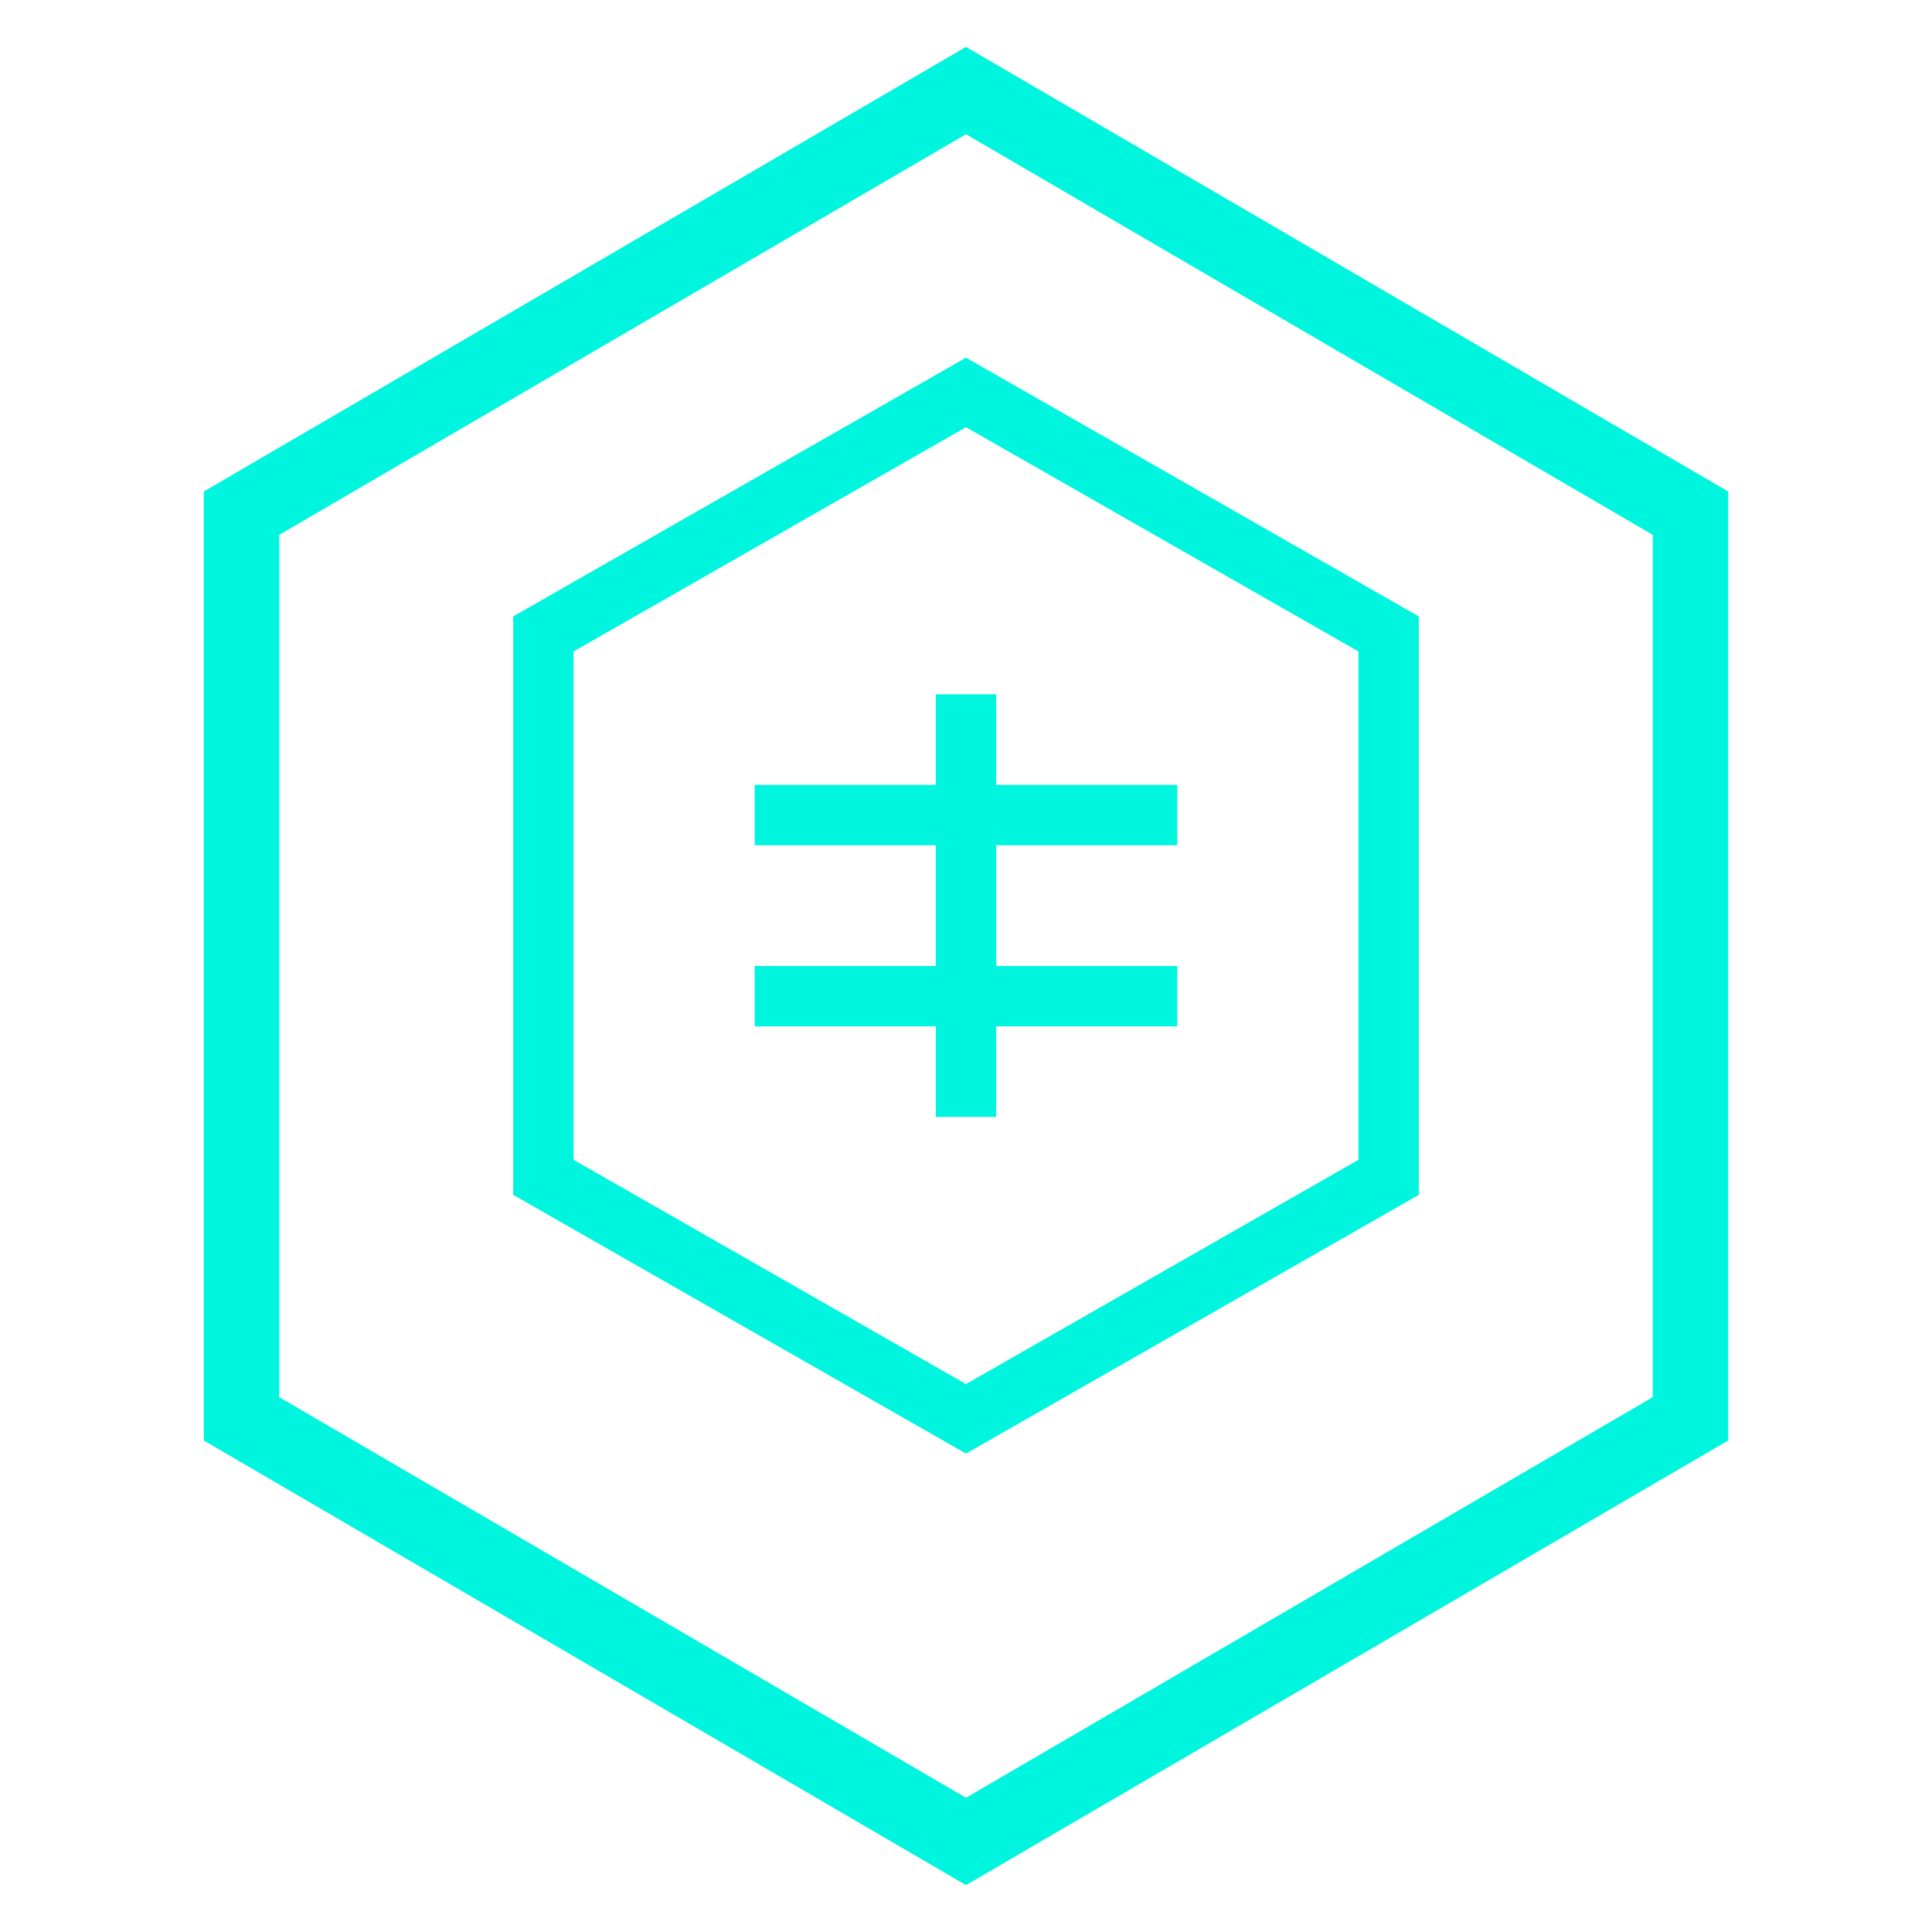
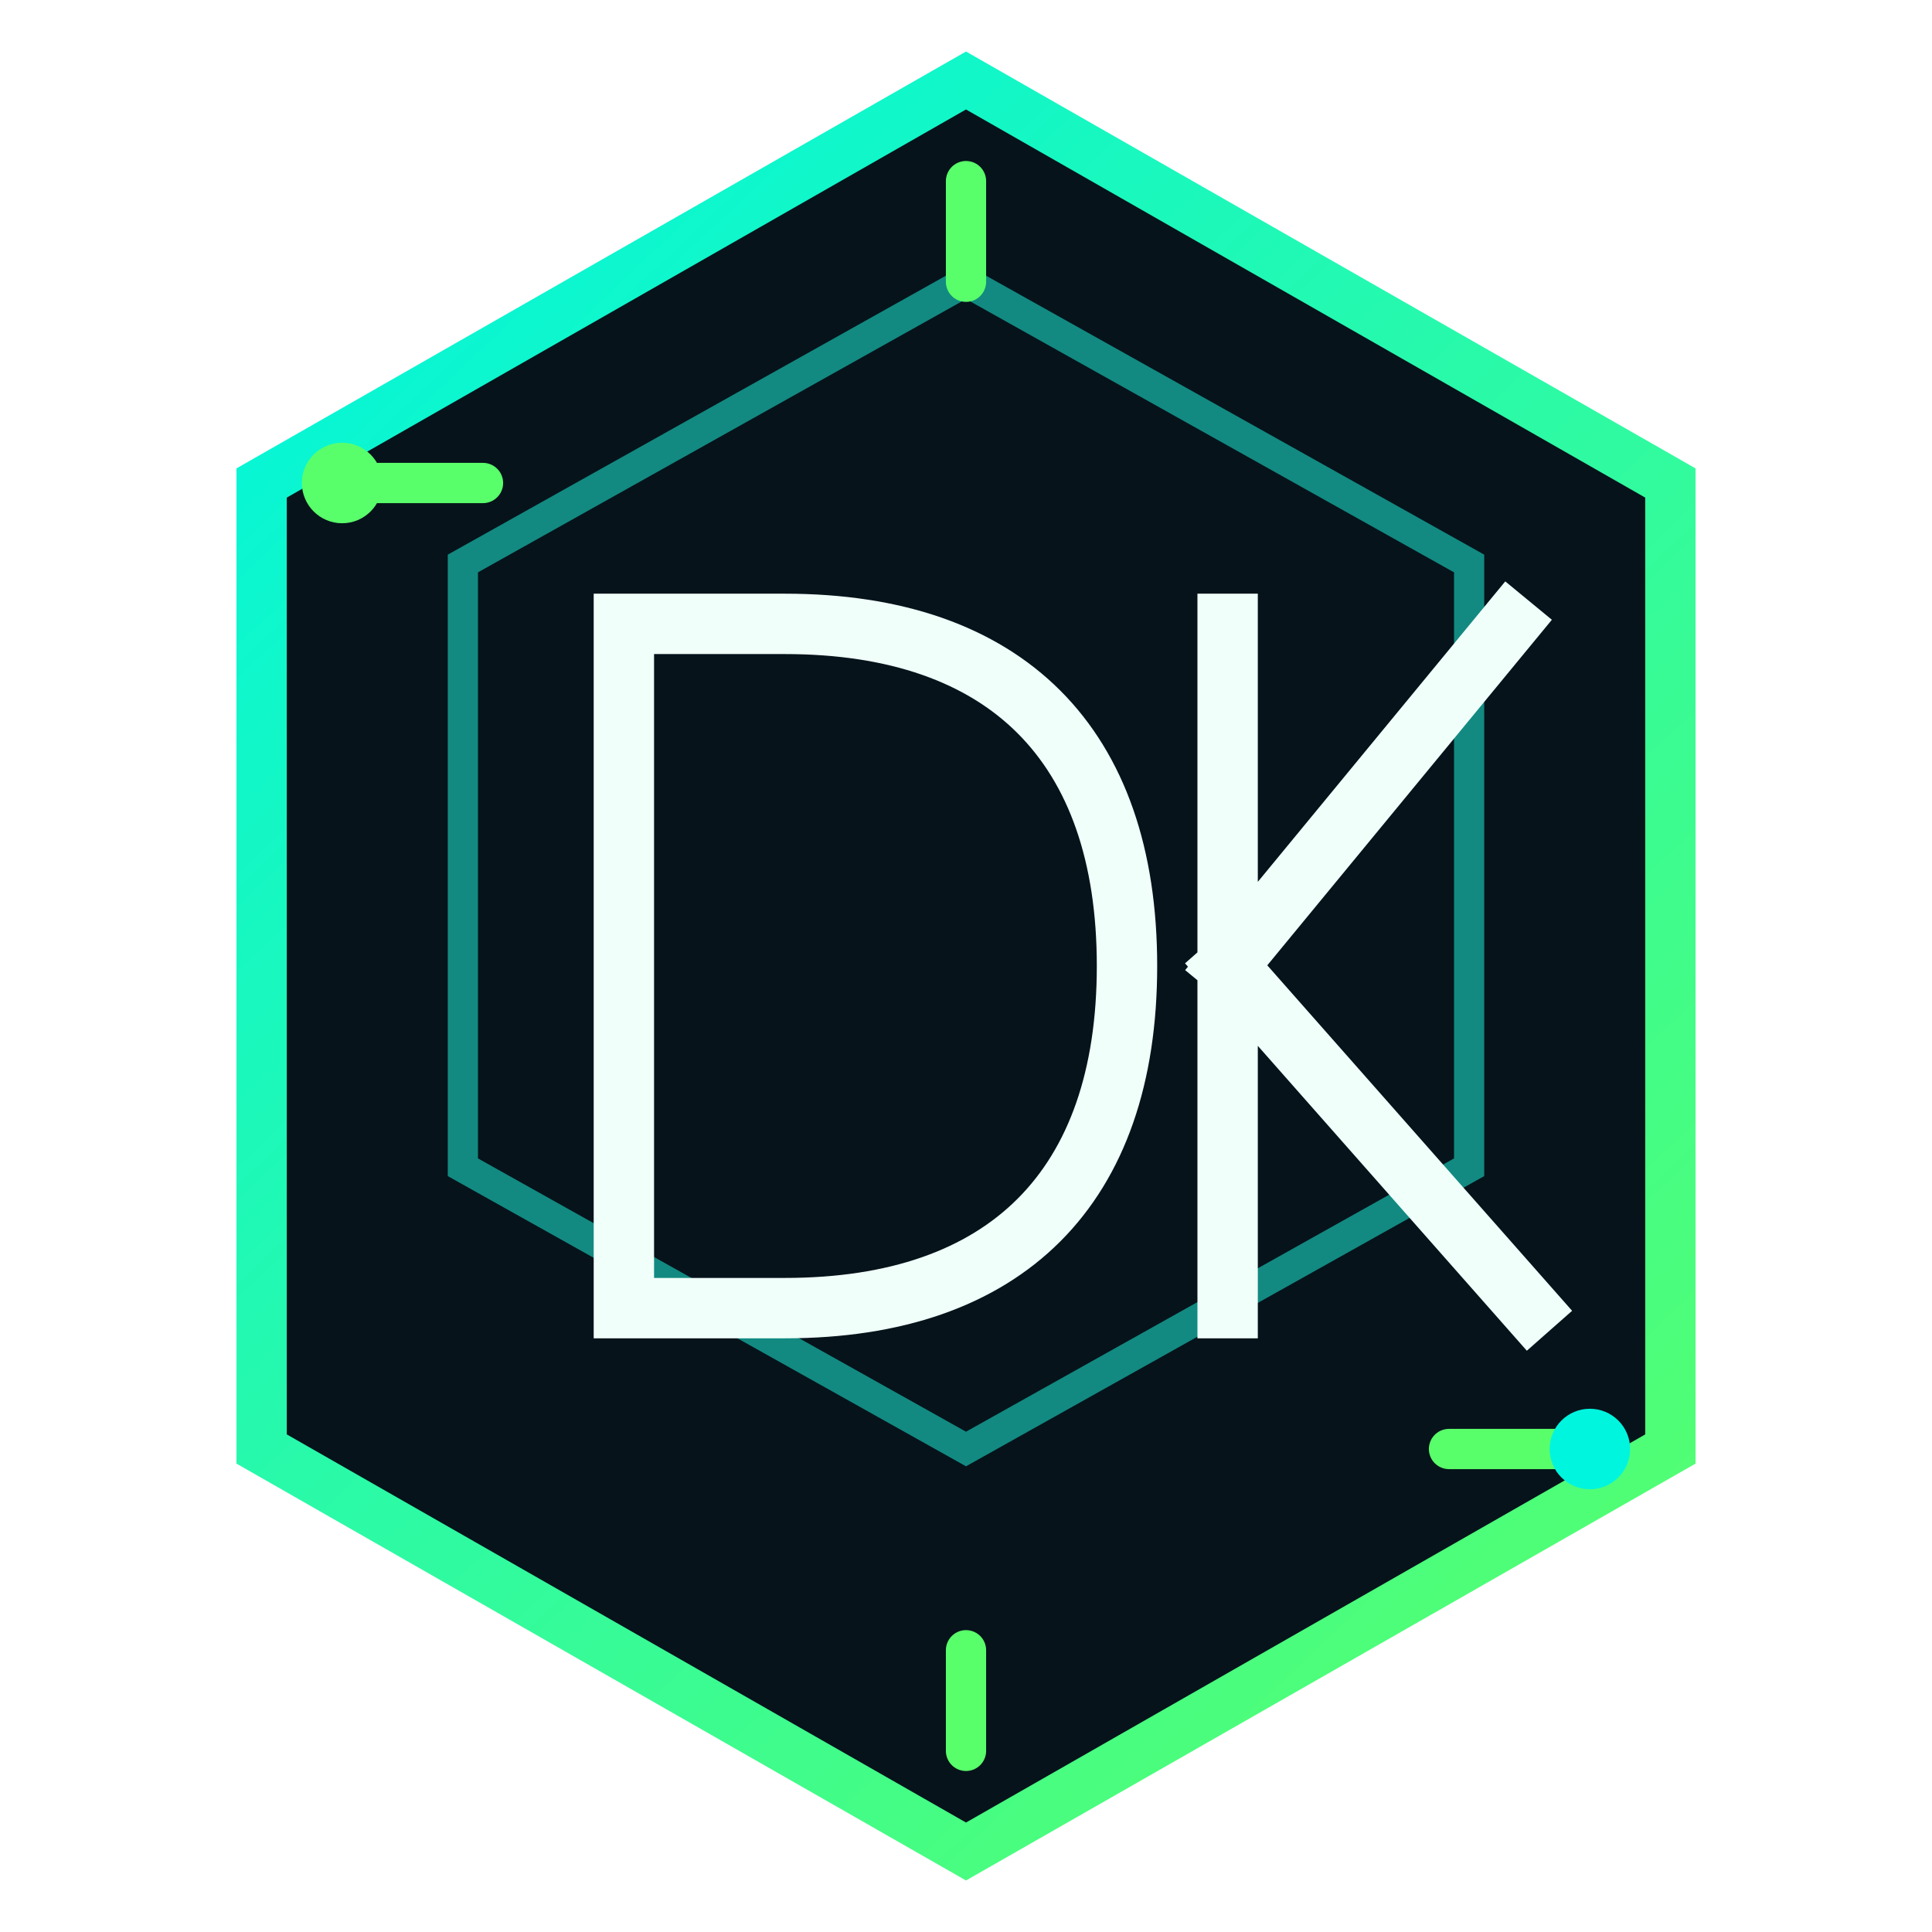
- <svg xmlns="http://www.w3.org/2000/svg" style="color:#00f5df" viewBox="0 0 64 64">
-   <path d="m32 3 24 14v30L32 61 8 47V17z" fill="none" stroke="currentColor" stroke-width="2.5" />
-   <path d="m32 13 14 8v18l-14 8-14-8V21z" fill="none" stroke="currentColor" stroke-width="2" />
-   <path d="M32 23v14M25 27h14M25 33h14" fill="none" stroke="currentColor" stroke-width="2" />
+ <svg xmlns="http://www.w3.org/2000/svg" viewBox="0 0 96 96" role="img" aria-labelledby="title desc">
+   <defs>
+     <linearGradient id="edge" x1="12" y1="10" x2="84" y2="86" gradientUnits="userSpaceOnUse">
+       <stop stop-color="#00f5df" />
+       <stop offset="1" stop-color="#59ff6a" />
+     </linearGradient>
+   </defs>
+   <path d="m48 4 35 20v48L48 92 13 72V24Z" fill="#06131b" stroke="url(#edge)" stroke-width="2.5" />
+   <path d="m48 14 25 14v30L48 72 23 58V28Z" fill="none" stroke="#1cebd4" stroke-opacity=".55" stroke-width="1.5" />
+   <path d="M31 31v34h8c11 0 17-6 17-17s-6-17-17-17h-8ZM61 31v34M61 48l14-17M61 48l15 17" fill="none" stroke="#f0fff9" stroke-linecap="square" stroke-linejoin="miter" stroke-width="3" />
+   <path d="M17 24h7M72 72h7M48 14v-5M48 87v-5" fill="none" stroke="#59ff6a" stroke-linecap="round" stroke-width="2" />
+   <circle cx="17" cy="24" r="2" fill="#59ff6a" />
+   <circle cx="79" cy="72" r="2" fill="#00f5df" />
</svg>
